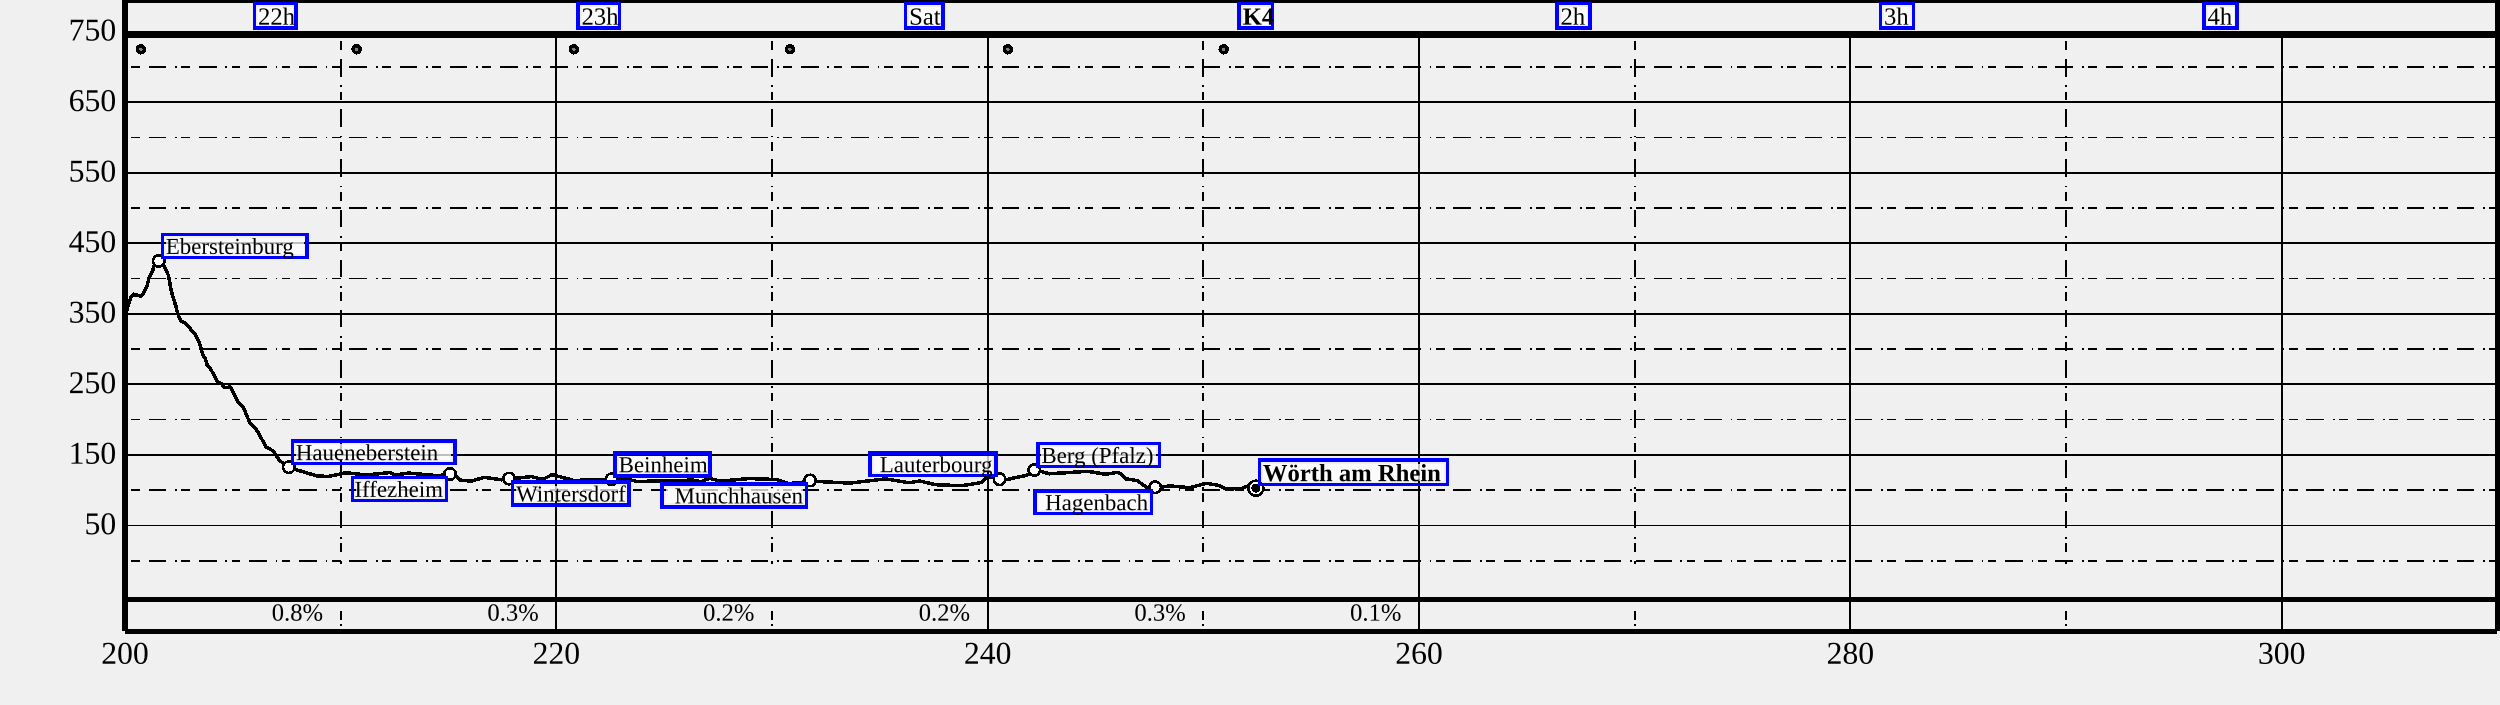
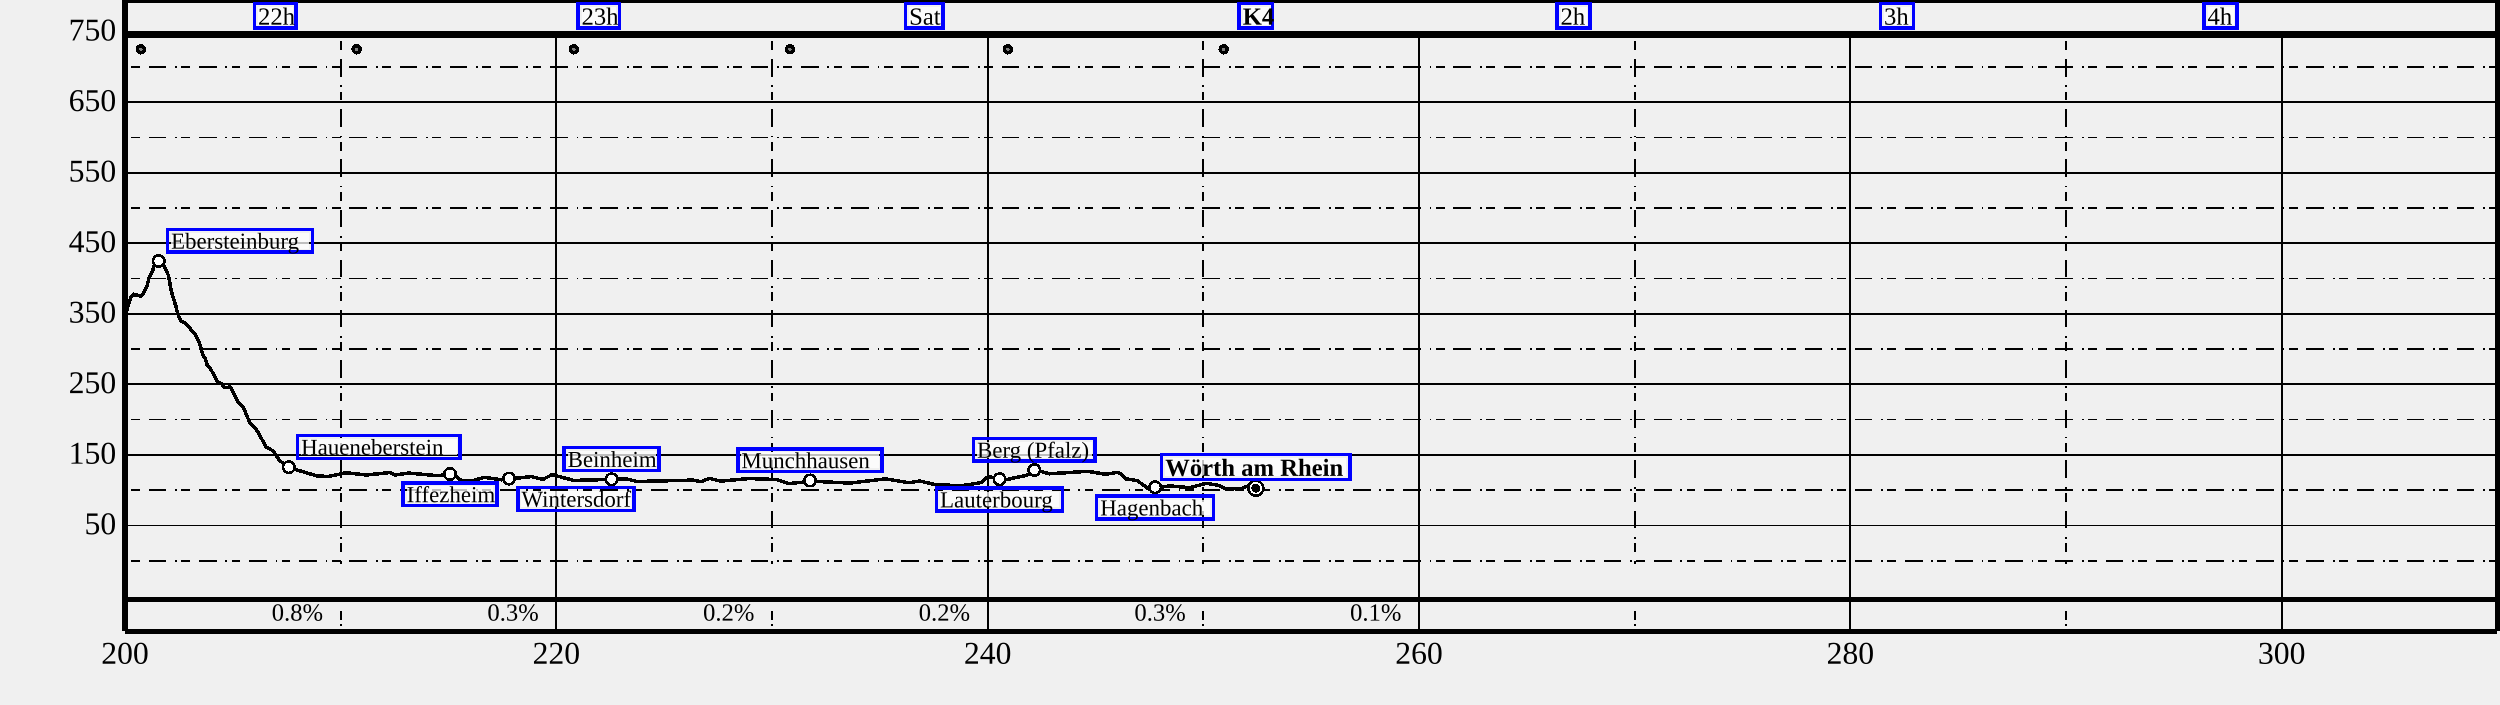
<svg xmlns="http://www.w3.org/2000/svg" height="400" width="1420">
  <g font-size="18" id="world" shape-rendering="crispEdges">
    <g id="BG" />
    <g id="SB" transform="translate(71 360)">
      <text text-anchor="middle" x="0" y="17">
200
</text>
      <text text-anchor="middle" x="245" y="17">
220
</text>
      <text text-anchor="middle" x="490" y="17">
240
</text>
      <text text-anchor="middle" x="735" y="17">
260
</text>
      <text text-anchor="middle" x="980" y="17">
280
</text>
      <text text-anchor="middle" x="1225" y="17">
300
</text>
    </g>
    <g id="SD" transform="translate(71 0)">
      <path d="M0,0 L1347.5,0" stroke="black" stroke-width="3" />
      <path d="M0,0 L0,358.5" stroke="black" stroke-width="3" />
      <path d="M0,358.5 L1347.5,358.5" stroke="black" stroke-width="3" />
      <path d="M1347.5,0 L1347.5,358.5" stroke="black" stroke-width="3" />
      <path d="M0,358.5 L1347.5,358.5" stroke="black" stroke-width="1" />
      <path d="M0,20 L0,358.5" stroke="black" stroke-width="1" />
      <path d="M245,20 L245,358.5" stroke="black" stroke-width="1" />
      <path d="M490,20 L490,358.5" stroke="black" stroke-width="1" />
      <path d="M735,20 L735,358.5" stroke="black" stroke-width="1" />
      <path d="M980,20 L980,358.5" stroke="black" stroke-width="1" />
      <path d="M1225,20 L1225,358.5" stroke="black" stroke-width="1" />
      <path d="M122.5,20 L122.5,320.5" stroke="black" stroke-dasharray="1.0,2.5,5.0,5.0,10.0,5.0" />
      <path d="M367.5,20 L367.5,320.5" stroke="black" stroke-dasharray="1.0,2.5,5.0,5.0,10.0,5.0" />
      <path d="M612.5,20 L612.5,320.5" stroke="black" stroke-dasharray="1.0,2.5,5.0,5.0,10.0,5.0" />
      <path d="M857.5,20 L857.5,320.5" stroke="black" stroke-dasharray="1.0,2.5,5.0,5.0,10.0,5.0" />
      <path d="M1102.5,20 L1102.5,320.5" stroke="black" stroke-dasharray="1.0,2.5,5.0,5.0,10.0,5.0" />
      <path d="M1347.5,20 L1347.5,320.5" stroke="black" stroke-dasharray="1.0,2.5,5.0,5.0,10.0,5.0" />
      <path d="M0,298.438 L1347.5,298.438" stroke="black" stroke-width="1" />
      <path d="M0,258.375 L1347.5,258.375" stroke="black" stroke-width="1" />
      <path d="M0,218.312 L1347.5,218.312" stroke="black" stroke-width="1" />
      <path d="M0,178.25 L1347.5,178.25" stroke="black" stroke-width="1" />
      <path d="M0,138.188 L1347.5,138.188" stroke="black" stroke-width="1" />
      <path d="M0,98.125 L1347.5,98.125" stroke="black" stroke-width="1" />
      <path d="M0,58.062 L1347.5,58.062" stroke="black" stroke-width="1" />
      <path d="M0,18 L1347.5,18" stroke="black" stroke-width="1" />
      <path d="M0,318.469 L1347.5,318.469" stroke="black" stroke-dasharray="1.0,2.5,5.0,5.0,10.0,5.0" />
      <path d="M0,278.406 L1347.5,278.406" stroke="black" stroke-dasharray="1.0,2.5,5.0,5.0,10.0,5.0" />
      <path d="M0,238.344 L1347.5,238.344" stroke="black" stroke-dasharray="1.0,2.5,5.0,5.0,10.0,5.0" />
      <path d="M0,198.281 L1347.5,198.281" stroke="black" stroke-dasharray="1.0,2.5,5.0,5.0,10.0,5.0" />
      <path d="M0,158.219 L1347.5,158.219" stroke="black" stroke-dasharray="1.0,2.5,5.0,5.0,10.0,5.0" />
      <path d="M0,118.156 L1347.5,118.156" stroke="black" stroke-dasharray="1.0,2.5,5.0,5.0,10.0,5.0" />
      <path d="M0,78.094 L1347.5,78.094" stroke="black" stroke-dasharray="1.0,2.5,5.0,5.0,10.0,5.0" />
      <path d="M0,38.031 L1347.5,38.031" stroke="black" stroke-dasharray="1.0,2.5,5.0,5.0,10.0,5.0" />
      <path d="M0,20 L1347.5,20" stroke="black" stroke-width="3" />
      <text font-size="14" text-anchor="end" x="112.5" y="352.5">
0.8%
</text>
      <text font-size="14" text-anchor="end" x="235" y="352.5">
0.3%
</text>
      <text font-size="14" text-anchor="end" x="357.5" y="352.5">
0.2%
</text>
      <text font-size="14" text-anchor="end" x="480" y="352.5">
0.2%
</text>
      <text font-size="14" text-anchor="end" x="602.5" y="352.5">
0.3%
</text>
      <text font-size="14" text-anchor="end" x="725" y="352.5">
0.1%
</text>
      <path d="M122.5,355.5 L122.5,340.5" stroke="black" stroke-dasharray="1.0,2.5,5.0,5.0,10.0,5.0" />
      <path d="M367.5,355.5 L367.5,340.5" stroke="black" stroke-dasharray="1.0,2.5,5.0,5.0,10.0,5.0" />
      <path d="M612.5,355.5 L612.5,340.5" stroke="black" stroke-dasharray="1.0,2.5,5.0,5.0,10.0,5.0" />
      <path d="M857.5,355.5 L857.5,340.5" stroke="black" stroke-dasharray="1.0,2.5,5.0,5.0,10.0,5.0" />
      <path d="M1102.5,355.5 L1102.5,340.5" stroke="black" stroke-dasharray="1.0,2.5,5.0,5.0,10.0,5.0" />
      <path d="M1347.5,355.5 L1347.5,340.5" stroke="black" stroke-dasharray="1.0,2.5,5.0,5.0,10.0,5.0" />
      <path d="M0,340.5 L1347.5,340.5" stroke="black" stroke-width="3" />
      <path d="M-0.1,178.2 L0.4,176.5 L1.0,176.6 L1.3,174.7 L3.5,168.5 L4.8,167.0 L9.0,168.3 L10.2,166.8 L12.3,163.1 L13.5,158.4 L15.9,153.2 L16.2,151.2 L19.2,148.8 L22.2,151.1 L24.6,156.3 L26.4,165.7 L28.6,173.1 L28.8,173.1 L29.3,176.3 L31.6,182.2 L34.4,183.7 L39.8,189.8 L42.5,195.4 L44.1,201.2 L45.6,203.8 L46.7,207.5 L48.6,209.5 L52.5,216.8 L54.8,218.0 L56.3,220.2 L59.8,219.8 L64.2,228.5 L67.5,231.9 L71.0,240.5 L74.7,244.1 L80.2,253.9 L84.4,256.3 L87.9,261.8 L94.8,266.1 L109.3,270.4 L115.4,270.6 L125.7,268.5 L137.2,269.8 L150.4,268.4 L153.3,269.8 L161.1,268.7 L177.7,270.2 L184.2,269.4 L187.9,270.5 L190.4,272.7 L196.9,273.3 L203.9,271.1 L214.1,272.5 L230.7,270.7 L237.3,272.3 L242.6,269.6 L254.9,272.9 L284.6,272.0 L291.0,273.5 L322.5,272.7 L327.1,273.6 L332.0,271.7 L338.3,273.3 L354.7,271.8 L370.3,272.4 L377.2,274.7 L390.1,273.3 L411.6,274.4 L432.0,272.0 L445.2,274.2 L451.5,273.2 L460.4,275.3 L475.1,275.9 L486.4,274.1 L490.2,270.7 L499.7,272.6 L512.4,269.9 L516.5,266.8 L525.1,269.1 L546.9,267.7 L557.1,269.4 L563.8,268.3 L565.7,269.0 L568.2,271.9 L575.0,273.0 L581.4,277.7 L593.4,276.0 L605.0,277.0 L614.1,274.5 L620.9,275.6 L625.4,277.8 L634.5,277.4 L638.1,275.9 L642.3,277.1" fill="transparent" id="track" stroke="black" stroke-linejoin="miter" stroke-miterlimit="1" stroke-width="2" />
      <g>
        <g>
          <circle cx="8.977" cy="28" fill="Gray" id="user-step" r="2" stroke="black" stroke-width="2" />
        </g>
        <g>
          <circle cx="131.558" cy="28" fill="Gray" id="user-step" r="2" stroke="black" stroke-width="2" />
        </g>
        <g>
          <circle cx="254.948" cy="28" fill="Gray" id="user-step" r="2" stroke="black" stroke-width="2" />
        </g>
        <g>
          <circle cx="377.668" cy="28" fill="Gray" id="user-step" r="2" stroke="black" stroke-width="2" />
        </g>
        <g>
          <circle cx="501.435" cy="28" fill="Gray" id="user-step" r="2" stroke="black" stroke-width="2" />
        </g>
        <g>
          <circle cx="624.073" cy="28" fill="Gray" id="user-step" r="2" stroke="black" stroke-width="2" />
        </g>
        <g>
          <circle cx="642.301" cy="277.284" fill="Blue" id="0/wp" r="5" />
        </g>
        <g transform="translate(642.301 277.2845)">
          <rect fill="white" fill-opacity="0.75" height="10" id="label-bg" width="14.875" x="-7.438" y="-273.284" />
          <rect fill="none" height="14" id="label-dbg" stroke="blue" stroke-width="2" width="18.875" x="-9.438" y="-275.284" />
          <text font-size="14.0" font-style="normal" font-weight="bold" id="0/wp/text" text-anchor="start" x="-7.438" y="-263.284">
K4
</text>
        </g>
        <g>
          <circle cx="642.301" cy="277.284" fill="Black" id="2/wp" r="5" />
          <circle cx="642.301" cy="277.284" fill="white" id="2/wp-little-white" r="3.5" />
          <circle cx="642.301" cy="277.284" fill="black" id="2/wp-little-white" r="2.5" />
        </g>
        <g transform="translate(642.301 277.2845)">
-           <rect fill="white" fill-opacity="0.75" height="10" id="label-bg" width="102.959" x="4" y="-14" />
-           <rect fill="none" height="14" id="label-dbg" stroke="blue" stroke-width="2" width="106.959" x="2" y="-16" />
-           <text font-size="14.0" font-style="normal" font-weight="bold" id="2/wp/text" text-anchor="start" x="4.000" y="-4.000">
+           <rect fill="white" fill-opacity="0.75" height="10" id="label-bg" width="102.959" x="-51.48" y="-17" />
+           <rect fill="none" height="14" id="label-dbg" stroke="blue" stroke-width="2" width="106.959" x="-53.48" y="-19" />
+           <text font-size="14.0" font-style="normal" font-weight="bold" id="2/wp/text" text-anchor="start" x="-51.480" y="-7.000">
Wörth am Rhein
</text>
        </g>
        <g>
          <circle cx="585.114" cy="276.764" fill="Black" id="3/wp" r="4" />
          <circle cx="585.114" cy="276.764" fill="white" id="3/wp-little-white" r="2.5" />
        </g>
        <g transform="translate(585.1145 276.7637)">
-           <rect fill="white" fill-opacity="0.75" height="9" id="label-bg" width="62.351" x="-66.351" y="4" />
-           <rect fill="none" height="13" id="label-dbg" stroke="blue" stroke-width="2" width="66.351" x="-68.351" y="2" />
-           <text font-size="13.0" font-style="normal" font-weight="normal" id="3/wp/text" text-anchor="end" x="-4.000" y="13.000">
+           <rect fill="white" fill-opacity="0.75" height="9" id="label-bg" width="62.351" x="-31.176" y="7" />
+           <rect fill="none" height="13" id="label-dbg" stroke="blue" stroke-width="2" width="66.351" x="-33.176" y="5" />
+           <text font-size="13.0" font-style="normal" font-weight="normal" id="3/wp/text" text-anchor="start" x="-31.176" y="16.000">
Hagenbach
</text>
        </g>
        <g>
          <circle cx="184.616" cy="269.232" fill="Black" id="4/wp" r="4" />
          <circle cx="184.616" cy="269.232" fill="white" id="4/wp-little-white" r="2.5" />
        </g>
        <g transform="translate(184.6157 269.2319)">
-           <rect fill="white" fill-opacity="0.75" height="9" id="label-bg" width="49.266" x="-53.266" y="4" />
-           <rect fill="none" height="13" id="label-dbg" stroke="blue" stroke-width="2" width="53.266" x="-55.266" y="2" />
-           <text font-size="13.0" font-style="normal" font-weight="normal" id="4/wp/text" text-anchor="end" x="-4.000" y="13.000">
+           <rect fill="white" fill-opacity="0.75" height="9" id="label-bg" width="49.266" x="-24.633" y="7" />
+           <rect fill="none" height="13" id="label-dbg" stroke="blue" stroke-width="2" width="53.266" x="-26.633" y="5" />
+           <text font-size="13.0" font-style="normal" font-weight="normal" id="4/wp/text" text-anchor="start" x="-24.633" y="16.000">
Iffezheim
</text>
        </g>
        <g>
          <circle cx="496.739" cy="272.197" fill="Black" id="5/wp" r="4" />
          <circle cx="496.739" cy="272.197" fill="white" id="5/wp-little-white" r="2.5" />
        </g>
        <g transform="translate(496.7392 272.1966)">
-           <rect fill="white" fill-opacity="0.75" height="9" id="label-bg" width="67.586" x="-71.586" y="-13" />
-           <rect fill="none" height="13" id="label-dbg" stroke="blue" stroke-width="2" width="71.586" x="-73.586" y="-15" />
-           <text font-size="13.0" font-style="normal" font-weight="normal" id="5/wp/text" text-anchor="end" x="-4.000" y="-4.000">
+           <rect fill="white" fill-opacity="0.75" height="9" id="label-bg" width="67.586" x="-33.793" y="7" />
+           <rect fill="none" height="13" id="label-dbg" stroke="blue" stroke-width="2" width="71.586" x="-35.793" y="5" />
+           <text font-size="13.0" font-style="normal" font-weight="normal" id="5/wp/text" text-anchor="start" x="-33.793" y="16.000">
Lauterbourg
</text>
        </g>
        <g>
          <circle cx="516.512" cy="266.988" fill="Black" id="6/wp" r="4" />
          <circle cx="516.512" cy="266.988" fill="white" id="6/wp-little-white" r="2.5" />
        </g>
        <g transform="translate(516.5121 266.9884)">
-           <rect fill="white" fill-opacity="0.75" height="9" id="label-bg" width="65.122" x="4" y="-13" />
-           <rect fill="none" height="13" id="label-dbg" stroke="blue" stroke-width="2" width="69.122" x="2" y="-15" />
-           <text font-size="13.0" font-style="normal" font-weight="normal" id="6/wp/text" text-anchor="start" x="4.000" y="-4.000">
+           <rect fill="white" fill-opacity="0.75" height="9" id="label-bg" width="65.122" x="-32.561" y="-16" />
+           <rect fill="none" height="13" id="label-dbg" stroke="blue" stroke-width="2" width="69.122" x="-34.561" y="-18" />
+           <text font-size="13.0" font-style="normal" font-weight="normal" id="6/wp/text" text-anchor="start" x="-32.561" y="-7.000">
Berg (Pfalz)
</text>
        </g>
        <g>
          <circle cx="276.397" cy="272.237" fill="Black" id="7/wp" r="4" />
          <circle cx="276.397" cy="272.237" fill="white" id="7/wp-little-white" r="2.5" />
        </g>
        <g transform="translate(276.3968 272.2366)">
-           <rect fill="white" fill-opacity="0.75" height="9" id="label-bg" width="49.959" x="4" y="-13" />
-           <rect fill="none" height="13" id="label-dbg" stroke="blue" stroke-width="2" width="53.959" x="2" y="-15" />
-           <text font-size="13.0" font-style="normal" font-weight="normal" id="7/wp/text" text-anchor="start" x="4.000" y="-4.000">
+           <rect fill="white" fill-opacity="0.75" height="9" id="label-bg" width="49.959" x="-24.979" y="-16" />
+           <rect fill="none" height="13" id="label-dbg" stroke="blue" stroke-width="2" width="53.959" x="-26.979" y="-18" />
+           <text font-size="13.0" font-style="normal" font-weight="normal" id="7/wp/text" text-anchor="start" x="-24.979" y="-7.000">
Beinheim
</text>
        </g>
        <g>
          <circle cx="389.103" cy="272.918" fill="Black" id="8/wp" r="4" />
          <circle cx="389.103" cy="272.918" fill="white" id="8/wp-little-white" r="2.5" />
        </g>
        <g transform="translate(389.1032 272.9177)">
-           <rect fill="white" fill-opacity="0.75" height="9" id="label-bg" width="77.977" x="-81.977" y="4" />
-           <rect fill="none" height="13" id="label-dbg" stroke="blue" stroke-width="2" width="81.977" x="-83.977" y="2" />
-           <text font-size="13.0" font-style="normal" font-weight="normal" id="8/wp/text" text-anchor="end" x="-4.000" y="13.000">
+           <rect fill="white" fill-opacity="0.75" height="9" id="label-bg" width="77.977" x="-38.988" y="-16" />
+           <rect fill="none" height="13" id="label-dbg" stroke="blue" stroke-width="2" width="81.977" x="-40.988" y="-18" />
+           <text font-size="13.0" font-style="normal" font-weight="normal" id="8/wp/text" text-anchor="start" x="-38.988" y="-7.000">
Munchhausen
</text>
        </g>
        <g>
          <circle cx="218.163" cy="271.836" fill="Black" id="9/wp" r="4" />
          <circle cx="218.163" cy="271.836" fill="white" id="9/wp-little-white" r="2.5" />
        </g>
        <g transform="translate(218.1634 271.836)">
-           <rect fill="white" fill-opacity="0.75" height="9" id="label-bg" width="61.966" x="4" y="4" />
-           <rect fill="none" height="13" id="label-dbg" stroke="blue" stroke-width="2" width="65.966" x="2" y="2" />
-           <text font-size="13.0" font-style="normal" font-weight="normal" id="9/wp/text" text-anchor="start" x="4.000" y="13.000">
+           <rect fill="white" fill-opacity="0.75" height="9" id="label-bg" width="61.966" x="7" y="7" />
+           <rect fill="none" height="13" id="label-dbg" stroke="blue" stroke-width="2" width="65.966" x="5" y="5" />
+           <text font-size="13.0" font-style="normal" font-weight="normal" id="9/wp/text" text-anchor="start" x="7.000" y="16.000">
Wintersdorf
</text>
        </g>
        <g>
          <circle cx="93.04" cy="265.346" fill="Black" id="10/wp" r="4" />
          <circle cx="93.04" cy="265.346" fill="white" id="10/wp-little-white" r="2.5" />
        </g>
        <g transform="translate(93.03956 265.3459)">
-           <rect fill="white" fill-opacity="0.75" height="9" id="label-bg" width="88.291" x="4" y="-13" />
-           <rect fill="none" height="13" id="label-dbg" stroke="blue" stroke-width="2" width="92.291" x="2" y="-15" />
-           <text font-size="13.0" font-style="normal" font-weight="normal" id="10/wp/text" text-anchor="start" x="4.000" y="-4.000">
+           <rect fill="white" fill-opacity="0.75" height="9" id="label-bg" width="88.291" x="7" y="-16" />
+           <rect fill="none" height="13" id="label-dbg" stroke="blue" stroke-width="2" width="92.291" x="5" y="-18" />
+           <text font-size="13.0" font-style="normal" font-weight="normal" id="10/wp/text" text-anchor="start" x="7.000" y="-7.000">
Haueneberstein
</text>
        </g>
        <g>
          <circle cx="19.166" cy="148.243" fill="Black" id="11/wp" r="4" />
          <circle cx="19.166" cy="148.243" fill="white" id="11/wp-little-white" r="2.5" />
        </g>
        <g transform="translate(19.16637 148.2432)">
-           <rect fill="white" fill-opacity="0.75" height="9" id="label-bg" width="78.285" x="4" y="-13" />
-           <rect fill="none" height="13" id="label-dbg" stroke="blue" stroke-width="2" width="82.285" x="2" y="-15" />
-           <text font-size="13.0" font-style="normal" font-weight="normal" id="11/wp/text" text-anchor="start" x="4.000" y="-4.000">
+           <rect fill="white" fill-opacity="0.75" height="9" id="label-bg" width="78.285" x="7" y="-16" />
+           <rect fill="none" height="13" id="label-dbg" stroke="blue" stroke-width="2" width="82.285" x="5" y="-18" />
+           <text font-size="13.0" font-style="normal" font-weight="normal" id="11/wp/text" text-anchor="start" x="7.000" y="-7.000">
Ebersteinburg
</text>
        </g>
        <g />
        <g transform="translate(97.1875 17)">
          <rect fill="white" fill-opacity="0.75" height="10" id="label-bg" width="19.625" x="-21.625" y="-13" />
          <rect fill="none" height="14" id="label-dbg" stroke="blue" stroke-width="2" width="23.625" x="-23.625" y="-15" />
          <text font-size="14.0" font-style="normal" font-weight="normal" id="" text-anchor="start" x="-21.625" y="-3.000">
22h
</text>
        </g>
        <g />
        <g transform="translate(280.9375 17)">
          <rect fill="white" fill-opacity="0.75" height="10" id="label-bg" width="19.625" x="-21.625" y="-13" />
          <rect fill="none" height="14" id="label-dbg" stroke="blue" stroke-width="2" width="23.625" x="-23.625" y="-15" />
          <text font-size="14.0" font-style="normal" font-weight="normal" id="" text-anchor="start" x="-21.625" y="-3.000">
23h
</text>
        </g>
        <g />
        <g transform="translate(464.6875 17)">
          <rect fill="white" fill-opacity="0.75" height="10" id="label-bg" width="17.304" x="-19.304" y="-13" />
          <rect fill="none" height="14" id="label-dbg" stroke="blue" stroke-width="2" width="21.304" x="-21.304" y="-15" />
          <text font-size="14.0" font-style="normal" font-weight="normal" id="" text-anchor="start" x="-19.304" y="-3.000">
Sat
</text>
        </g>
        <g />
        <g transform="translate(832.1875 17)">
          <rect fill="white" fill-opacity="0.75" height="10" id="label-bg" width="14.817" x="-16.817" y="-13" />
          <rect fill="none" height="14" id="label-dbg" stroke="blue" stroke-width="2" width="18.817" x="-18.817" y="-15" />
          <text font-size="14.0" font-style="normal" font-weight="normal" id="" text-anchor="start" x="-16.817" y="-3.000">
 2h
</text>
        </g>
        <g />
        <g transform="translate(1015.938 17)">
          <rect fill="white" fill-opacity="0.75" height="10" id="label-bg" width="14.817" x="-16.817" y="-13" />
          <rect fill="none" height="14" id="label-dbg" stroke="blue" stroke-width="2" width="18.817" x="-18.817" y="-15" />
          <text font-size="14.0" font-style="normal" font-weight="normal" id="" text-anchor="start" x="-16.817" y="-3.000">
 3h
</text>
        </g>
        <g />
        <g transform="translate(1199.688 17)">
          <rect fill="white" fill-opacity="0.75" height="10" id="label-bg" width="14.817" x="-16.817" y="-13" />
          <rect fill="none" height="14" id="label-dbg" stroke="blue" stroke-width="2" width="18.817" x="-18.817" y="-15" />
          <text font-size="14.0" font-style="normal" font-weight="normal" id="" text-anchor="start" x="-16.817" y="-3.000">
 4h
</text>
        </g>
      </g>
    </g>
    <g id="SL" transform="translate(0 0)">
      <text text-anchor="end" x="66" y="303.438">
50
</text>
      <text text-anchor="end" x="66" y="263.375">
150
</text>
      <text text-anchor="end" x="66" y="223.312">
250
</text>
      <text text-anchor="end" x="66" y="183.25">
350
</text>
      <text text-anchor="end" x="66" y="143.188">
450
</text>
      <text text-anchor="end" x="66" y="103.125">
550
</text>
      <text text-anchor="end" x="66" y="63.062">
650
</text>
      <text text-anchor="end" x="66" y="23">
750
</text>
    </g>
  </g>
</svg>
